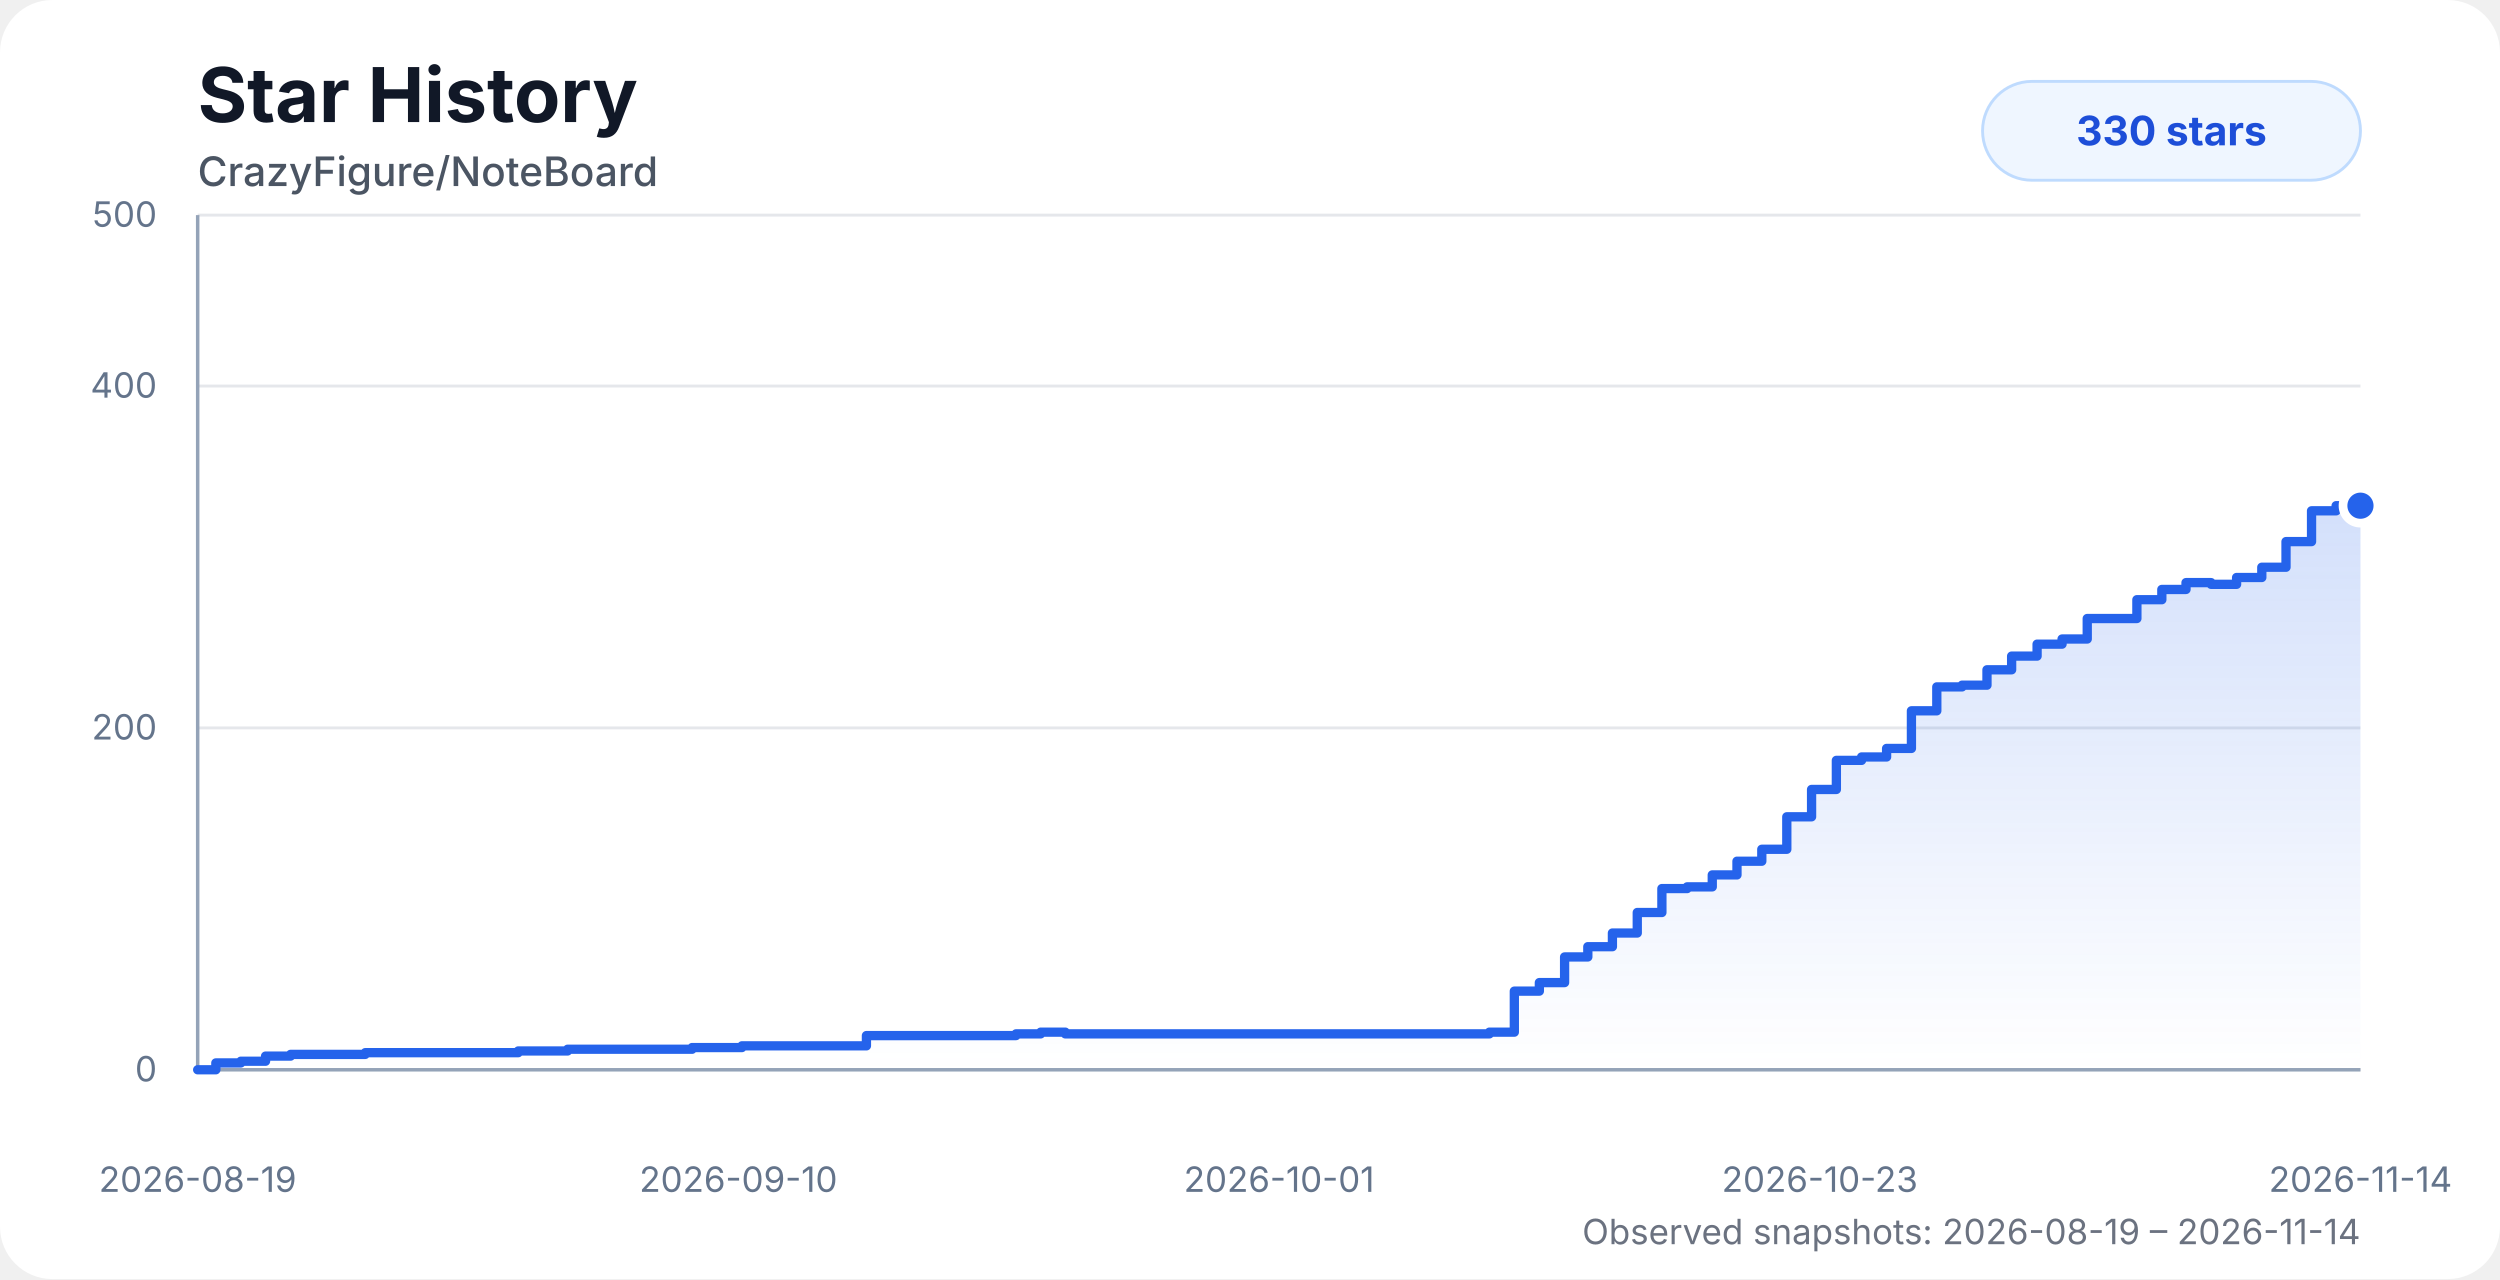
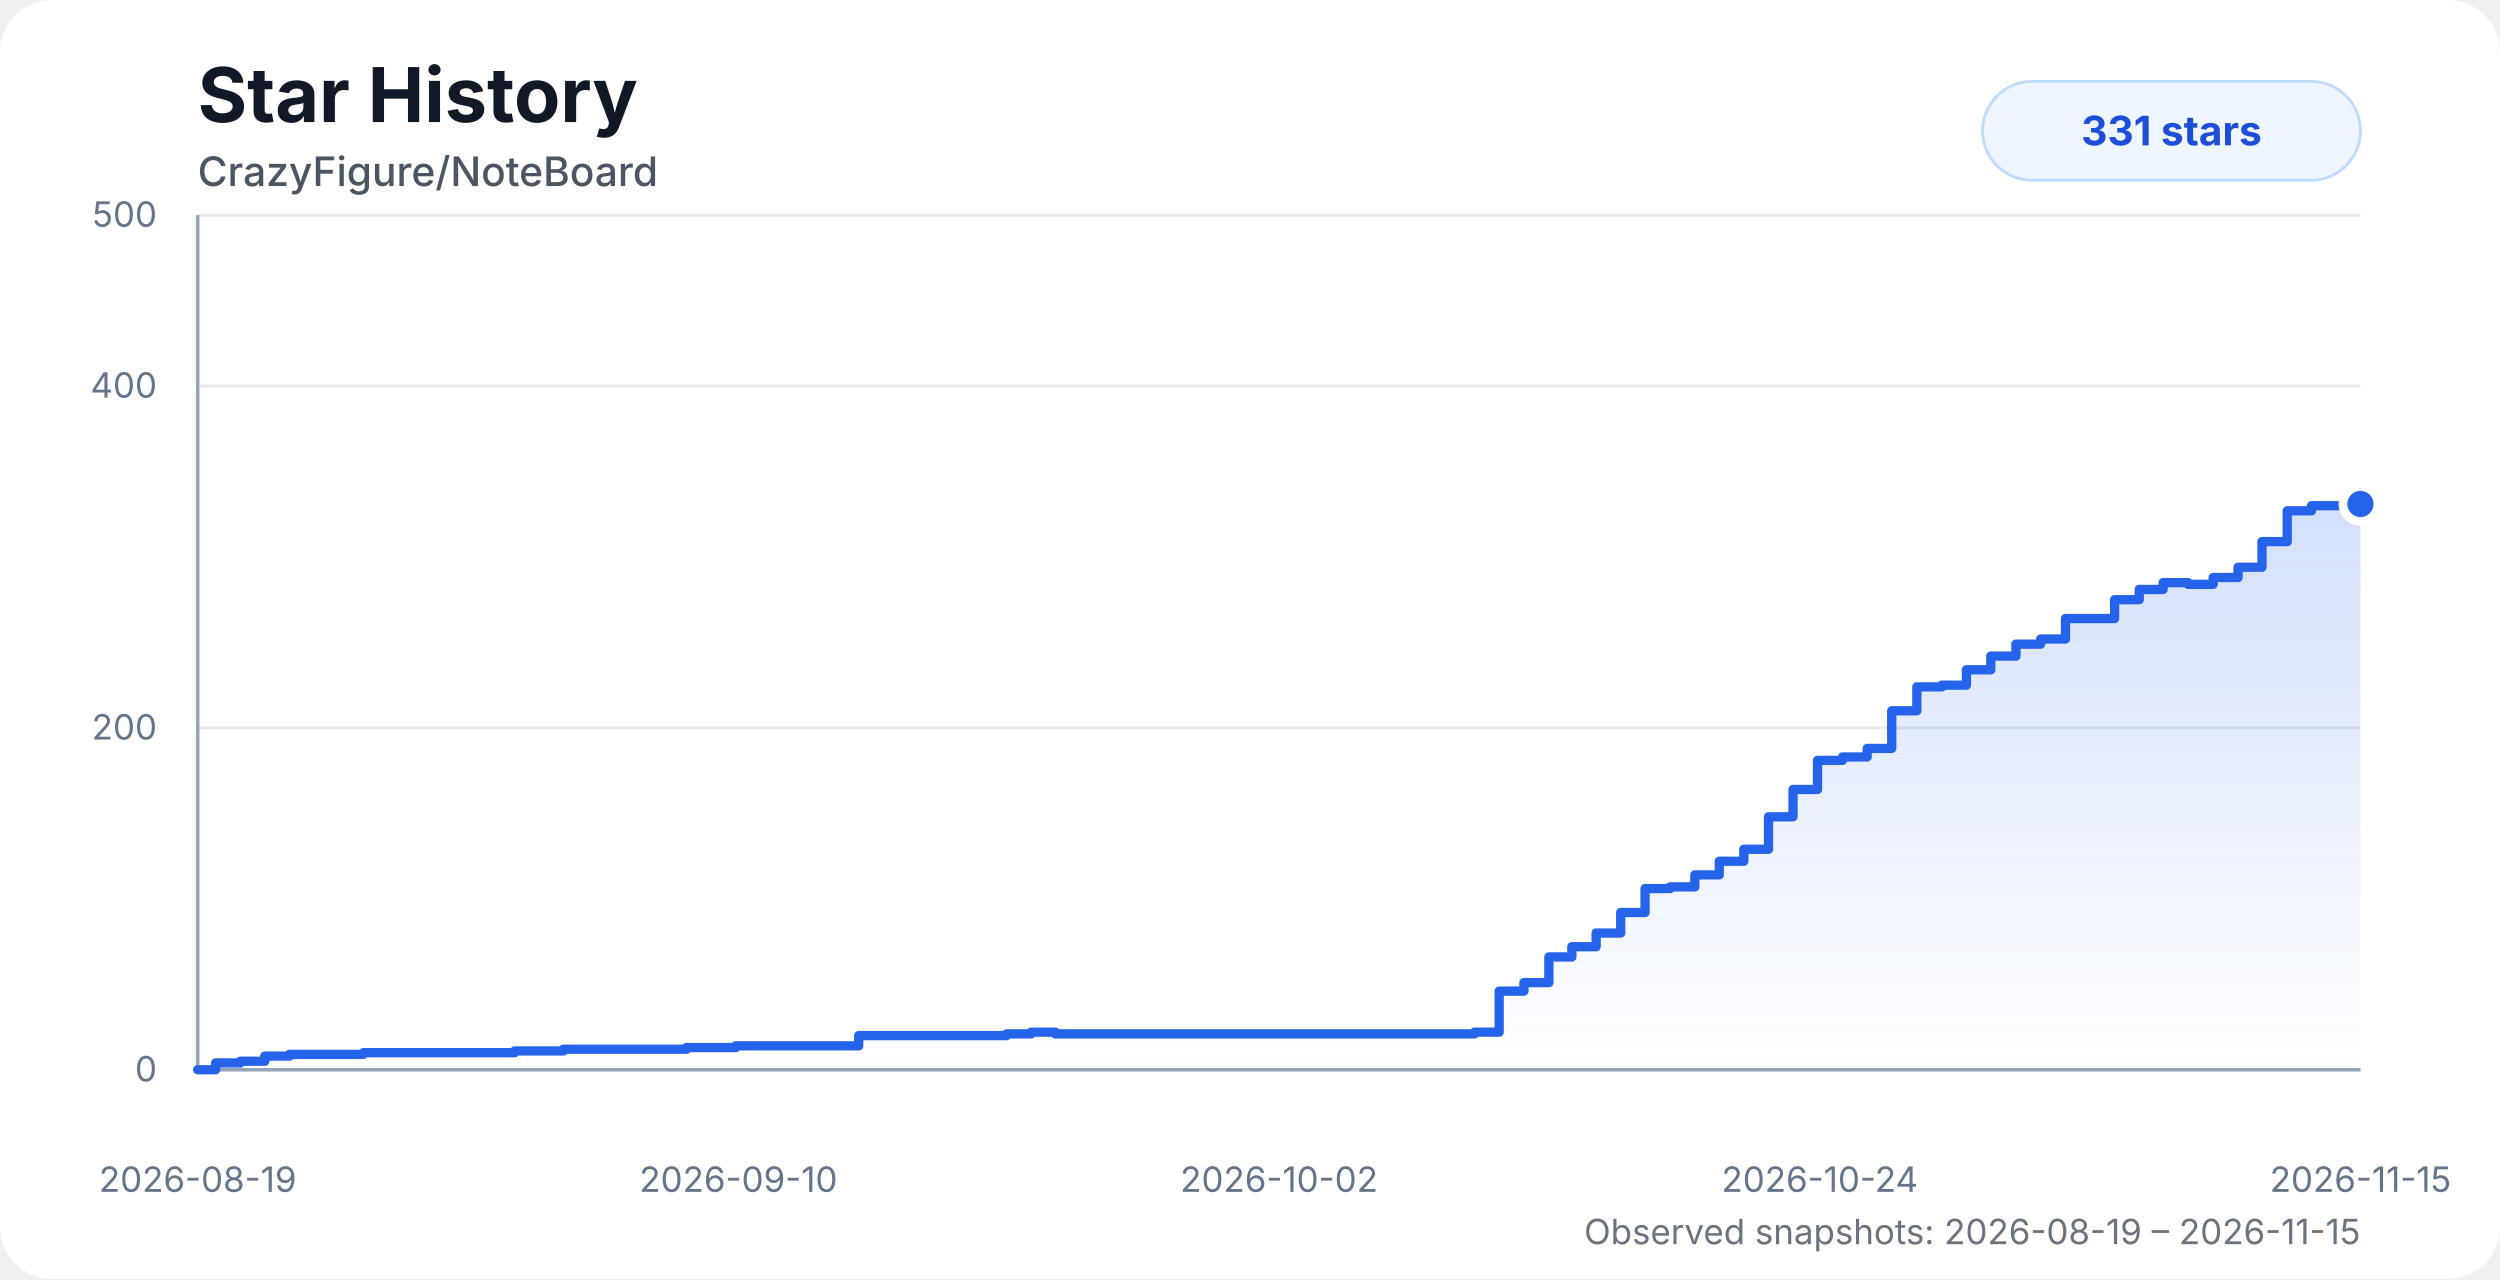
<svg xmlns="http://www.w3.org/2000/svg" width="860" height="440" viewBox="0 0 860 440" role="img" aria-labelledby="title desc">
  <style>
    .chart-bg { fill: #ffffff; }
    .title { fill: #111827; font: 700 26px system-ui, -apple-system, BlinkMacSystemFont, "Segoe UI", sans-serif; }
    .subtitle { fill: #4b5563; font: 500 14px system-ui, -apple-system, BlinkMacSystemFont, "Segoe UI", sans-serif; }
    .axis-label { fill: #64748b; font: 12px system-ui, -apple-system, BlinkMacSystemFont, "Segoe UI", sans-serif; }
    .grid { stroke: #e5e7eb; stroke-width: 1; }
    .axis { stroke: #94a3b8; stroke-width: 1.2; }
    .area { fill: url(#starGradient); opacity: 0.28; }
    .line { fill: none; stroke: #2563eb; stroke-width: 3.2; stroke-linecap: round; stroke-linejoin: round; }
    .dot { fill: #2563eb; stroke: #ffffff; stroke-width: 3; }
    .badge { fill: #eff6ff; stroke: #bfdbfe; }
    .badge-text { fill: #1d4ed8; font: 700 14px system-ui, -apple-system, BlinkMacSystemFont, "Segoe UI", sans-serif; }
    .status { fill: #6b7280; font: 12px system-ui, -apple-system, BlinkMacSystemFont, "Segoe UI", sans-serif; }
    @media (prefers-color-scheme: dark) {
      .chart-bg { fill: #0d1117; }
      .title { fill: #f8fafc; }
      .subtitle { fill: #cbd5e1; }
      .axis-label { fill: #94a3b8; }
      .grid { stroke: #1f2937; }
      .axis { stroke: #475569; }
      .dot { stroke: #0d1117; }
      .badge { fill: #172554; stroke: #1d4ed8; }
      .badge-text { fill: #bfdbfe; }
      .status { fill: #94a3b8; }
    }
  </style>
  <defs>
    <linearGradient id="starGradient" x1="0" x2="0" y1="0" y2="1">
      <stop offset="0%" stop-color="#2563eb" stop-opacity="0.72" />
      <stop offset="100%" stop-color="#2563eb" stop-opacity="0" />
    </linearGradient>
  </defs>
  <rect class="chart-bg" width="860" height="440" rx="18" />
  <text class="title" x="68" y="42">Star History</text>
  <text class="subtitle" x="68" y="64">CrazyFigure/NoteBoard</text>
  <g>
    <line class="grid" x1="68" y1="368" x2="812" y2="368" />
    <line class="grid" x1="68" y1="250.4" x2="812" y2="250.4" />
    <line class="grid" x1="68" y1="132.8" x2="812" y2="132.8" />
    <line class="grid" x1="68" y1="74" x2="812" y2="74" />
    <line class="axis" x1="68" y1="74" x2="68" y2="368" />
    <line class="axis" x1="68" y1="368" x2="812" y2="368" />
    <text class="axis-label" x="54" y="372" text-anchor="end">0</text>
    <text class="axis-label" x="54" y="254.4" text-anchor="end">200</text>
    <text class="axis-label" x="54" y="136.8" text-anchor="end">400</text>
    <text class="axis-label" x="54" y="78" text-anchor="end">500</text>
    <text class="axis-label" x="68" y="410" text-anchor="middle">2026-08-19</text>
    <text class="axis-label" x="254" y="410" text-anchor="middle">2026-09-10</text>
-     <text class="axis-label" x="440" y="410" text-anchor="middle">2026-10-01</text>
-     <text class="axis-label" x="626" y="410" text-anchor="middle">2026-10-23</text>
-     <text class="axis-label" x="812" y="410" text-anchor="middle">2026-11-14</text>
+     <text class="axis-label" x="440" y="410" text-anchor="middle">2026-10-02</text>
+     <text class="axis-label" x="626" y="410" text-anchor="middle">2026-10-24</text>
+     <text class="axis-label" x="812" y="410" text-anchor="middle">2026-11-15</text>
  </g>
-   <path class="area" d="M 68 368 H 68 V 368 H 74.25 V 365.65 H 82.85 V 365.06 H 91.35 V 363.3 H 99.96 V 362.71 H 108.52 V 362.71 H 117.04 V 362.71 H 125.65 V 362.12 H 137.25 V 362.12 H 146.43 V 362.12 H 153.19 V 362.12 H 161.35 V 362.12 H 170.01 V 362.12 H 178.28 V 361.53 H 186.71 V 361.53 H 195.26 V 360.94 H 203.86 V 360.94 H 212.36 V 360.94 H 220.98 V 360.94 H 229.59 V 360.94 H 238.08 V 360.36 H 246.67 V 360.36 H 255.22 V 359.77 H 263.79 V 359.77 H 272.28 V 359.77 H 280.97 V 359.77 H 289.58 V 359.77 H 298.05 V 356.24 H 306.59 V 356.24 H 315.16 V 356.24 H 323.66 V 356.24 H 332.21 V 356.24 H 340.92 V 356.24 H 349.51 V 355.65 H 358 V 355.06 H 366.46 V 355.65 H 375.08 V 355.65 H 383.61 V 355.65 H 392.17 V 355.65 H 400.89 V 355.65 H 409.59 V 355.65 H 418.14 V 355.65 H 426.63 V 355.65 H 435.33 V 355.65 H 443.83 V 355.65 H 452.22 V 355.65 H 460.92 V 355.65 H 469.54 V 355.65 H 478.25 V 355.65 H 486.7 V 355.65 H 495.33 V 355.65 H 503.87 V 355.65 H 512.36 V 355.06 H 520.93 V 340.95 H 529.54 V 338.01 H 538.22 V 329.19 H 546.21 V 325.66 H 554.67 V 320.96 H 563.22 V 313.9 H 571.69 V 305.67 H 580.38 V 305.08 H 589.02 V 300.97 H 597.52 V 296.26 H 606.06 V 292.15 H 614.66 V 280.98 H 623.18 V 271.57 H 631.71 V 261.57 H 640.38 V 260.4 H 648.99 V 257.46 H 657.53 V 244.52 H 666.26 V 236.29 H 674.95 V 235.7 H 683.52 V 230.41 H 692 V 225.7 H 700.76 V 221.59 H 709.35 V 219.82 H 718.01 V 212.77 H 726.4 V 212.77 H 735.09 V 206.3 H 743.67 V 202.77 H 751.99 V 200.42 H 760.61 V 201.01 H 769.39 V 198.66 H 778.06 V 195.13 H 786.39 V 186.31 H 795.17 V 175.72 H 803.63 V 173.96 H 812 V 173.96 L 812 368 L 68 368 Z" />
-   <path class="line" d="M 68 368 H 68 V 368 H 74.25 V 365.65 H 82.85 V 365.06 H 91.35 V 363.3 H 99.96 V 362.71 H 108.52 V 362.71 H 117.04 V 362.71 H 125.65 V 362.12 H 137.25 V 362.12 H 146.43 V 362.12 H 153.19 V 362.12 H 161.35 V 362.12 H 170.01 V 362.12 H 178.28 V 361.53 H 186.71 V 361.53 H 195.26 V 360.94 H 203.86 V 360.94 H 212.36 V 360.94 H 220.98 V 360.94 H 229.59 V 360.94 H 238.08 V 360.36 H 246.67 V 360.36 H 255.22 V 359.77 H 263.79 V 359.77 H 272.28 V 359.77 H 280.97 V 359.77 H 289.58 V 359.77 H 298.05 V 356.24 H 306.59 V 356.24 H 315.16 V 356.24 H 323.66 V 356.24 H 332.21 V 356.24 H 340.92 V 356.24 H 349.51 V 355.65 H 358 V 355.06 H 366.46 V 355.65 H 375.08 V 355.65 H 383.61 V 355.65 H 392.17 V 355.65 H 400.89 V 355.65 H 409.59 V 355.65 H 418.14 V 355.65 H 426.63 V 355.65 H 435.33 V 355.65 H 443.83 V 355.65 H 452.22 V 355.65 H 460.92 V 355.65 H 469.54 V 355.65 H 478.25 V 355.65 H 486.7 V 355.65 H 495.33 V 355.65 H 503.87 V 355.65 H 512.36 V 355.06 H 520.93 V 340.95 H 529.54 V 338.01 H 538.22 V 329.19 H 546.21 V 325.66 H 554.67 V 320.96 H 563.22 V 313.9 H 571.69 V 305.67 H 580.38 V 305.08 H 589.02 V 300.97 H 597.52 V 296.26 H 606.06 V 292.15 H 614.66 V 280.98 H 623.18 V 271.57 H 631.71 V 261.57 H 640.38 V 260.4 H 648.99 V 257.46 H 657.53 V 244.52 H 666.26 V 236.29 H 674.95 V 235.7 H 683.52 V 230.41 H 692 V 225.7 H 700.76 V 221.59 H 709.35 V 219.82 H 718.01 V 212.77 H 726.4 V 212.77 H 735.09 V 206.3 H 743.67 V 202.77 H 751.99 V 200.42 H 760.61 V 201.01 H 769.39 V 198.66 H 778.06 V 195.13 H 786.39 V 186.31 H 795.17 V 175.72 H 803.63 V 173.96 H 812 V 173.96" />
-   <circle class="dot" cx="812" cy="173.96" r="6" />
+   <path class="area" d="M 68 368 H 68 V 368 H 74.18 V 365.65 H 82.68 V 365.06 H 91.09 V 363.3 H 99.6 V 362.71 H 108.06 V 362.71 H 116.48 V 362.71 H 124.98 V 362.12 H 136.46 V 362.12 H 145.53 V 362.12 H 152.21 V 362.12 H 160.28 V 362.12 H 168.83 V 362.12 H 177.01 V 361.53 H 185.35 V 361.53 H 193.8 V 360.94 H 202.29 V 360.94 H 210.7 V 360.94 H 219.22 V 360.94 H 227.73 V 360.94 H 236.13 V 360.36 H 244.61 V 360.36 H 253.07 V 359.77 H 261.54 V 359.77 H 269.93 V 359.77 H 278.52 V 359.77 H 287.03 V 359.77 H 295.4 V 356.24 H 303.85 V 356.24 H 312.32 V 356.24 H 320.72 V 356.24 H 329.17 V 356.24 H 337.78 V 356.24 H 346.27 V 355.65 H 354.67 V 355.06 H 363.03 V 355.65 H 371.54 V 355.65 H 379.98 V 355.65 H 388.44 V 355.65 H 397.06 V 355.65 H 405.66 V 355.65 H 414.11 V 355.65 H 422.51 V 355.65 H 431.11 V 355.65 H 439.5 V 355.65 H 447.81 V 355.65 H 456.4 V 355.65 H 464.92 V 355.65 H 473.54 V 355.65 H 481.88 V 355.65 H 490.42 V 355.65 H 498.86 V 355.65 H 507.25 V 355.06 H 515.72 V 340.95 H 524.23 V 338.01 H 532.81 V 329.19 H 540.72 V 325.66 H 549.07 V 320.96 H 557.52 V 313.9 H 565.9 V 305.67 H 574.49 V 305.08 H 583.03 V 300.97 H 591.43 V 296.26 H 599.88 V 292.15 H 608.37 V 280.98 H 616.8 V 271.57 H 625.23 V 261.57 H 633.8 V 260.4 H 642.31 V 257.46 H 650.75 V 244.52 H 659.39 V 236.29 H 667.97 V 235.7 H 676.44 V 230.41 H 684.83 V 225.7 H 693.48 V 221.59 H 701.98 V 219.82 H 710.53 V 212.77 H 718.83 V 212.77 H 727.42 V 206.3 H 735.9 V 202.77 H 744.13 V 200.42 H 752.65 V 201.01 H 761.33 V 198.66 H 769.9 V 195.13 H 778.13 V 186.31 H 786.81 V 175.72 H 795.17 V 173.96 H 803.45 V 173.96 H 812 V 173.37 L 812 368 L 68 368 Z" />
+   <path class="line" d="M 68 368 H 68 V 368 H 74.18 V 365.65 H 82.68 V 365.06 H 91.09 V 363.3 H 99.6 V 362.71 H 108.06 V 362.71 H 116.48 V 362.71 H 124.98 V 362.12 H 136.46 V 362.12 H 145.53 V 362.12 H 152.21 V 362.12 H 160.28 V 362.12 H 168.83 V 362.12 H 177.01 V 361.53 H 185.35 V 361.53 H 193.8 V 360.94 H 202.29 V 360.94 H 210.7 V 360.94 H 219.22 V 360.94 H 227.73 V 360.94 H 236.13 V 360.36 H 244.61 V 360.36 H 253.07 V 359.77 H 261.54 V 359.77 H 269.93 V 359.77 H 278.52 V 359.77 H 287.03 V 359.77 H 295.4 V 356.24 H 303.85 V 356.24 H 312.32 V 356.24 H 320.72 V 356.24 H 329.17 V 356.24 H 337.78 V 356.24 H 346.27 V 355.65 H 354.67 V 355.06 H 363.03 V 355.65 H 371.54 V 355.65 H 379.98 V 355.65 H 388.44 V 355.65 H 397.06 V 355.65 H 405.66 V 355.65 H 414.11 V 355.65 H 422.51 V 355.65 H 431.11 V 355.65 H 439.5 V 355.65 H 447.81 V 355.65 H 456.4 V 355.65 H 464.92 V 355.65 H 473.54 V 355.65 H 481.88 V 355.65 H 490.42 V 355.65 H 498.86 V 355.65 H 507.25 V 355.06 H 515.72 V 340.95 H 524.23 V 338.01 H 532.81 V 329.19 H 540.72 V 325.66 H 549.07 V 320.96 H 557.52 V 313.9 H 565.9 V 305.67 H 574.49 V 305.08 H 583.03 V 300.97 H 591.43 V 296.26 H 599.88 V 292.15 H 608.37 V 280.98 H 616.8 V 271.57 H 625.23 V 261.57 H 633.8 V 260.4 H 642.31 V 257.46 H 650.75 V 244.52 H 659.39 V 236.29 H 667.97 V 235.7 H 676.44 V 230.41 H 684.83 V 225.7 H 693.48 V 221.59 H 701.98 V 219.82 H 710.53 V 212.77 H 718.83 V 212.77 H 727.42 V 206.3 H 735.9 V 202.77 H 744.13 V 200.42 H 752.65 V 201.01 H 761.33 V 198.66 H 769.9 V 195.13 H 778.13 V 186.31 H 786.81 V 175.72 H 795.17 V 173.96 H 803.45 V 173.96 H 812 V 173.37" />
+   <circle class="dot" cx="812" cy="173.37" r="6" />
  <rect class="badge" x="682" y="28" width="130" height="34" rx="17" />
-   <text class="badge-text" x="747" y="50" text-anchor="middle">330 stars</text>
-   <text class="status" x="812" y="428" text-anchor="end">Observed snapshots: 2026-08-19 – 2026-11-14</text>
+   <text class="badge-text" x="747" y="50" text-anchor="middle">331 stars</text>
+   <text class="status" x="812" y="428" text-anchor="end">Observed snapshots: 2026-08-19 – 2026-11-15</text>
</svg>
